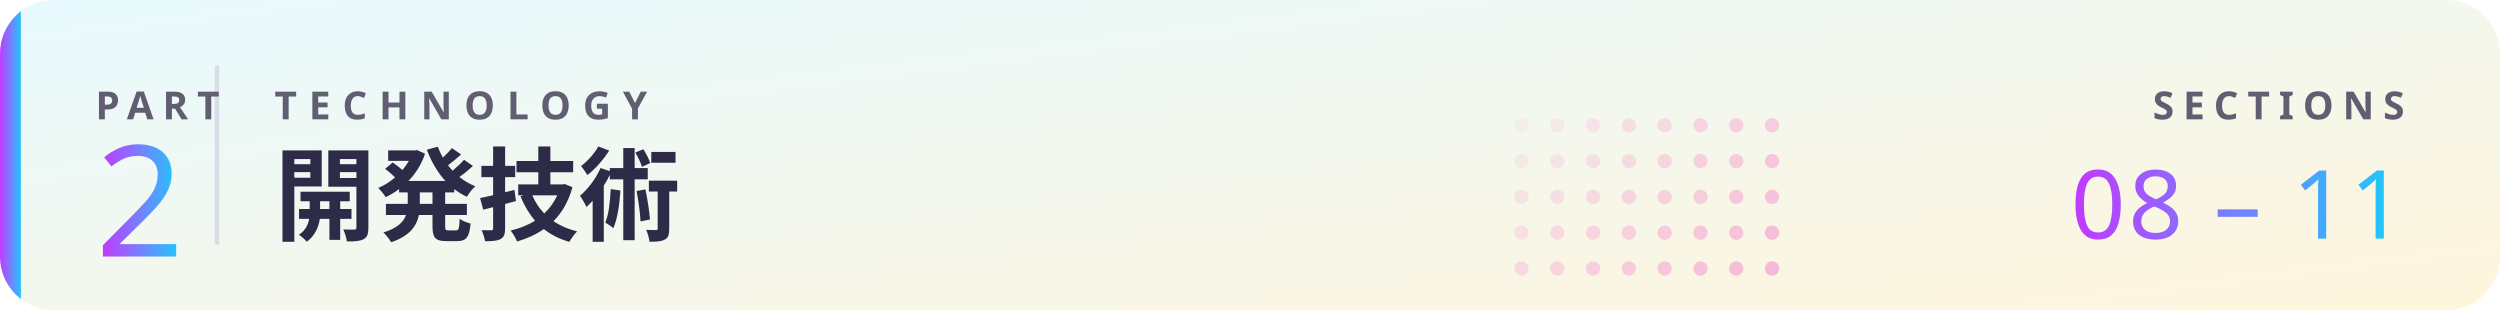
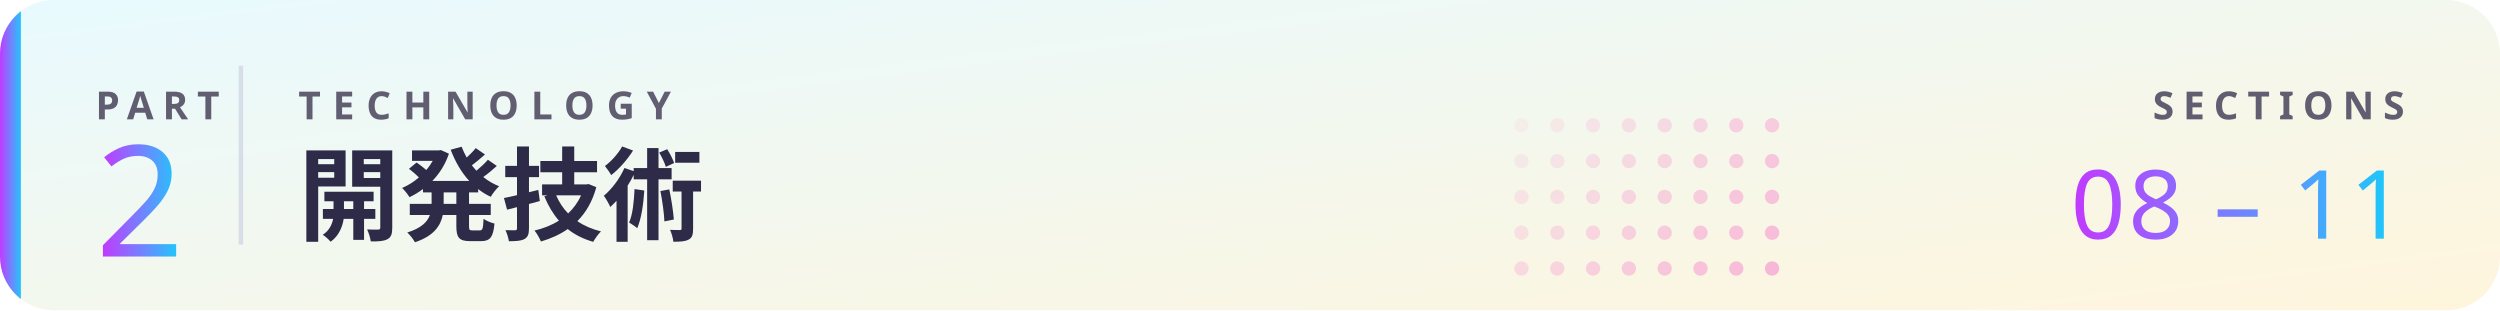
<svg xmlns="http://www.w3.org/2000/svg" viewBox="0 0 838 104" width="838" height="104" role="img">
  <defs>
    <filter id="glow" x="-30%" y="-30%" width="160%" height="160%">
      <feGaussianBlur stdDeviation="1.6" result="b" />
      <feMerge>
        <feMergeNode in="b" />
        <feMergeNode in="SourceGraphic" />
      </feMerge>
    </filter>
    <linearGradient id="brand" x1="0" y1="0" x2="1" y2="0">
      <stop offset="0" stop-color="#C03BFF" />
      <stop offset=".55" stop-color="#6F86FF" />
      <stop offset="1" stop-color="#22C4FA" />
    </linearGradient>
    <linearGradient id="bg" x1="0" y1="0" x2="1" y2="1">
      <stop offset="0" stop-color="#E8FAFF" />
      <stop offset="1" stop-color="#FFF5DC" />
    </linearGradient>
    <style>
.jp{font-family:'Hiragino Sans','Hiragino Kaku Gothic ProN','Yu Gothic UI','Yu Gothic','Meiryo','Noto Sans JP','Noto Sans CJK JP',sans-serif}
.disp{font-family:Impact,Haettenschweiler,'Anton','Arial Narrow Bold','Arial Black',sans-serif}
.gh{font-family:-apple-system,BlinkMacSystemFont,'Segoe UI','Noto Sans',Helvetica,Arial,sans-serif}
.rnd{font-family:RcRounded,'Hiragino Maru Gothic ProN','Yu Gothic UI','Noto Sans JP',sans-serif}
.hand{font-family:RcHand,'Hiragino Maru Gothic ProN','Yu Gothic UI','Noto Sans JP',sans-serif}
.mono{font-family:ui-monospace,SFMono-Regular,'Cascadia Mono',Consolas,'Liberation Mono',monospace}

@keyframes bob{0%,100%{transform:translateY(0)}50%{transform:translateY(-5px)}}
@keyframes blink{0%,90%,100%{transform:scaleY(1)}94%{transform:scaleY(.12)}}
@keyframes flow{to{stroke-dashoffset:-28}}
@keyframes pulse{0%,100%{opacity:.55}50%{opacity:1}}
.bob{animation:bob 2.6s ease-in-out infinite}
.eyes{transform-box:fill-box;transform-origin:center;animation:blink 4.8s infinite}
.flow{stroke-dasharray:6 8;animation:flow 1.1s linear infinite}
.pulse{animation:pulse 2.4s ease-in-out infinite}
@media (prefers-reduced-motion:reduce){.bob,.eyes,.flow,.pulse{animation:none}}
</style>
  </defs>
  <rect width="838" height="104" rx="18" fill="url(#bg)" />
  <clipPath id="card">
    <rect width="838" height="104" rx="18" />
  </clipPath>
  <g clip-path="url(#card)">
    <g transform="translate(608 104) scale(-1 -1)">
      <circle cx="14" cy="14" r="2.4" fill="#F7B8D8" opacity="1.00" />
      <circle cx="26" cy="14" r="2.4" fill="#F7B8D8" opacity="0.92" />
      <circle cx="38" cy="14" r="2.4" fill="#F7B8D8" opacity="0.85" />
      <circle cx="50" cy="14" r="2.4" fill="#F7B8D8" opacity="0.77" />
      <circle cx="62" cy="14" r="2.4" fill="#F7B8D8" opacity="0.69" />
      <circle cx="74" cy="14" r="2.4" fill="#F7B8D8" opacity="0.62" />
      <circle cx="86" cy="14" r="2.4" fill="#F7B8D8" opacity="0.54" />
      <circle cx="98" cy="14" r="2.4" fill="#F7B8D8" opacity="0.46" />
      <circle cx="14" cy="26" r="2.4" fill="#F7B8D8" opacity="0.92" />
      <circle cx="26" cy="26" r="2.4" fill="#F7B8D8" opacity="0.85" />
      <circle cx="38" cy="26" r="2.4" fill="#F7B8D8" opacity="0.77" />
      <circle cx="50" cy="26" r="2.4" fill="#F7B8D8" opacity="0.69" />
      <circle cx="62" cy="26" r="2.4" fill="#F7B8D8" opacity="0.62" />
      <circle cx="74" cy="26" r="2.4" fill="#F7B8D8" opacity="0.54" />
      <circle cx="86" cy="26" r="2.4" fill="#F7B8D8" opacity="0.46" />
      <circle cx="98" cy="26" r="2.4" fill="#F7B8D8" opacity="0.38" />
      <circle cx="14" cy="38" r="2.4" fill="#F7B8D8" opacity="0.85" />
      <circle cx="26" cy="38" r="2.4" fill="#F7B8D8" opacity="0.77" />
      <circle cx="38" cy="38" r="2.4" fill="#F7B8D8" opacity="0.69" />
      <circle cx="50" cy="38" r="2.4" fill="#F7B8D8" opacity="0.62" />
      <circle cx="62" cy="38" r="2.4" fill="#F7B8D8" opacity="0.54" />
      <circle cx="74" cy="38" r="2.4" fill="#F7B8D8" opacity="0.46" />
      <circle cx="86" cy="38" r="2.4" fill="#F7B8D8" opacity="0.38" />
      <circle cx="98" cy="38" r="2.4" fill="#F7B8D8" opacity="0.31" />
      <circle cx="14" cy="50" r="2.4" fill="#F7B8D8" opacity="0.77" />
      <circle cx="26" cy="50" r="2.4" fill="#F7B8D8" opacity="0.69" />
      <circle cx="38" cy="50" r="2.4" fill="#F7B8D8" opacity="0.62" />
      <circle cx="50" cy="50" r="2.4" fill="#F7B8D8" opacity="0.54" />
      <circle cx="62" cy="50" r="2.4" fill="#F7B8D8" opacity="0.46" />
      <circle cx="74" cy="50" r="2.4" fill="#F7B8D8" opacity="0.38" />
      <circle cx="86" cy="50" r="2.4" fill="#F7B8D8" opacity="0.31" />
      <circle cx="98" cy="50" r="2.4" fill="#F7B8D8" opacity="0.23" />
      <circle cx="14" cy="62" r="2.4" fill="#F7B8D8" opacity="0.69" />
      <circle cx="26" cy="62" r="2.4" fill="#F7B8D8" opacity="0.62" />
      <circle cx="38" cy="62" r="2.4" fill="#F7B8D8" opacity="0.54" />
      <circle cx="50" cy="62" r="2.4" fill="#F7B8D8" opacity="0.46" />
      <circle cx="62" cy="62" r="2.4" fill="#F7B8D8" opacity="0.38" />
      <circle cx="74" cy="62" r="2.4" fill="#F7B8D8" opacity="0.31" />
      <circle cx="86" cy="62" r="2.4" fill="#F7B8D8" opacity="0.23" />
      <circle cx="98" cy="62" r="2.4" fill="#F7B8D8" opacity="0.15" />
    </g>
    <rect width="7" height="104" fill="url(#brand)" />
  </g>
-   <rect x="72" y="22" width="1.5" height="60" fill="#D8DEE8" />
+   <rect x="80" y="22" width="1.5" height="60" fill="#D8DEE8" />
  <text x="32" y="40" class="gh" font-size="13" font-weight="600" fill="#625E72" text-anchor="start" letter-spacing="3">PART</text>
  <text x="32" y="86" class="disp" font-size="52" font-weight="400" fill="url(#brand)" text-anchor="start">2</text>
-   <text x="92" y="40" class="gh" font-size="13" font-weight="600" fill="#625E72" text-anchor="start" letter-spacing="4">TECHNOLOGY</text>
-   <text x="92" y="78" class="gh" font-size="34" font-weight="700" fill="#2E2B48" text-anchor="start">開発技術</text>
+   <text x="100" y="40" class="gh" font-size="13" font-weight="600" fill="#625E72" text-anchor="start" letter-spacing="4">TECHNOLOGY</text>
+   <text x="100" y="78" class="gh" font-size="34" font-weight="700" fill="#2E2B48" text-anchor="start">開発技術</text>
  <text x="806" y="40" class="gh" font-size="13" font-weight="600" fill="#625E72" text-anchor="end" letter-spacing="3">SECTIONS</text>
  <text x="806" y="80" class="disp" font-size="32" font-weight="400" fill="url(#brand)" text-anchor="end" letter-spacing="1">08 – 11</text>
</svg>
